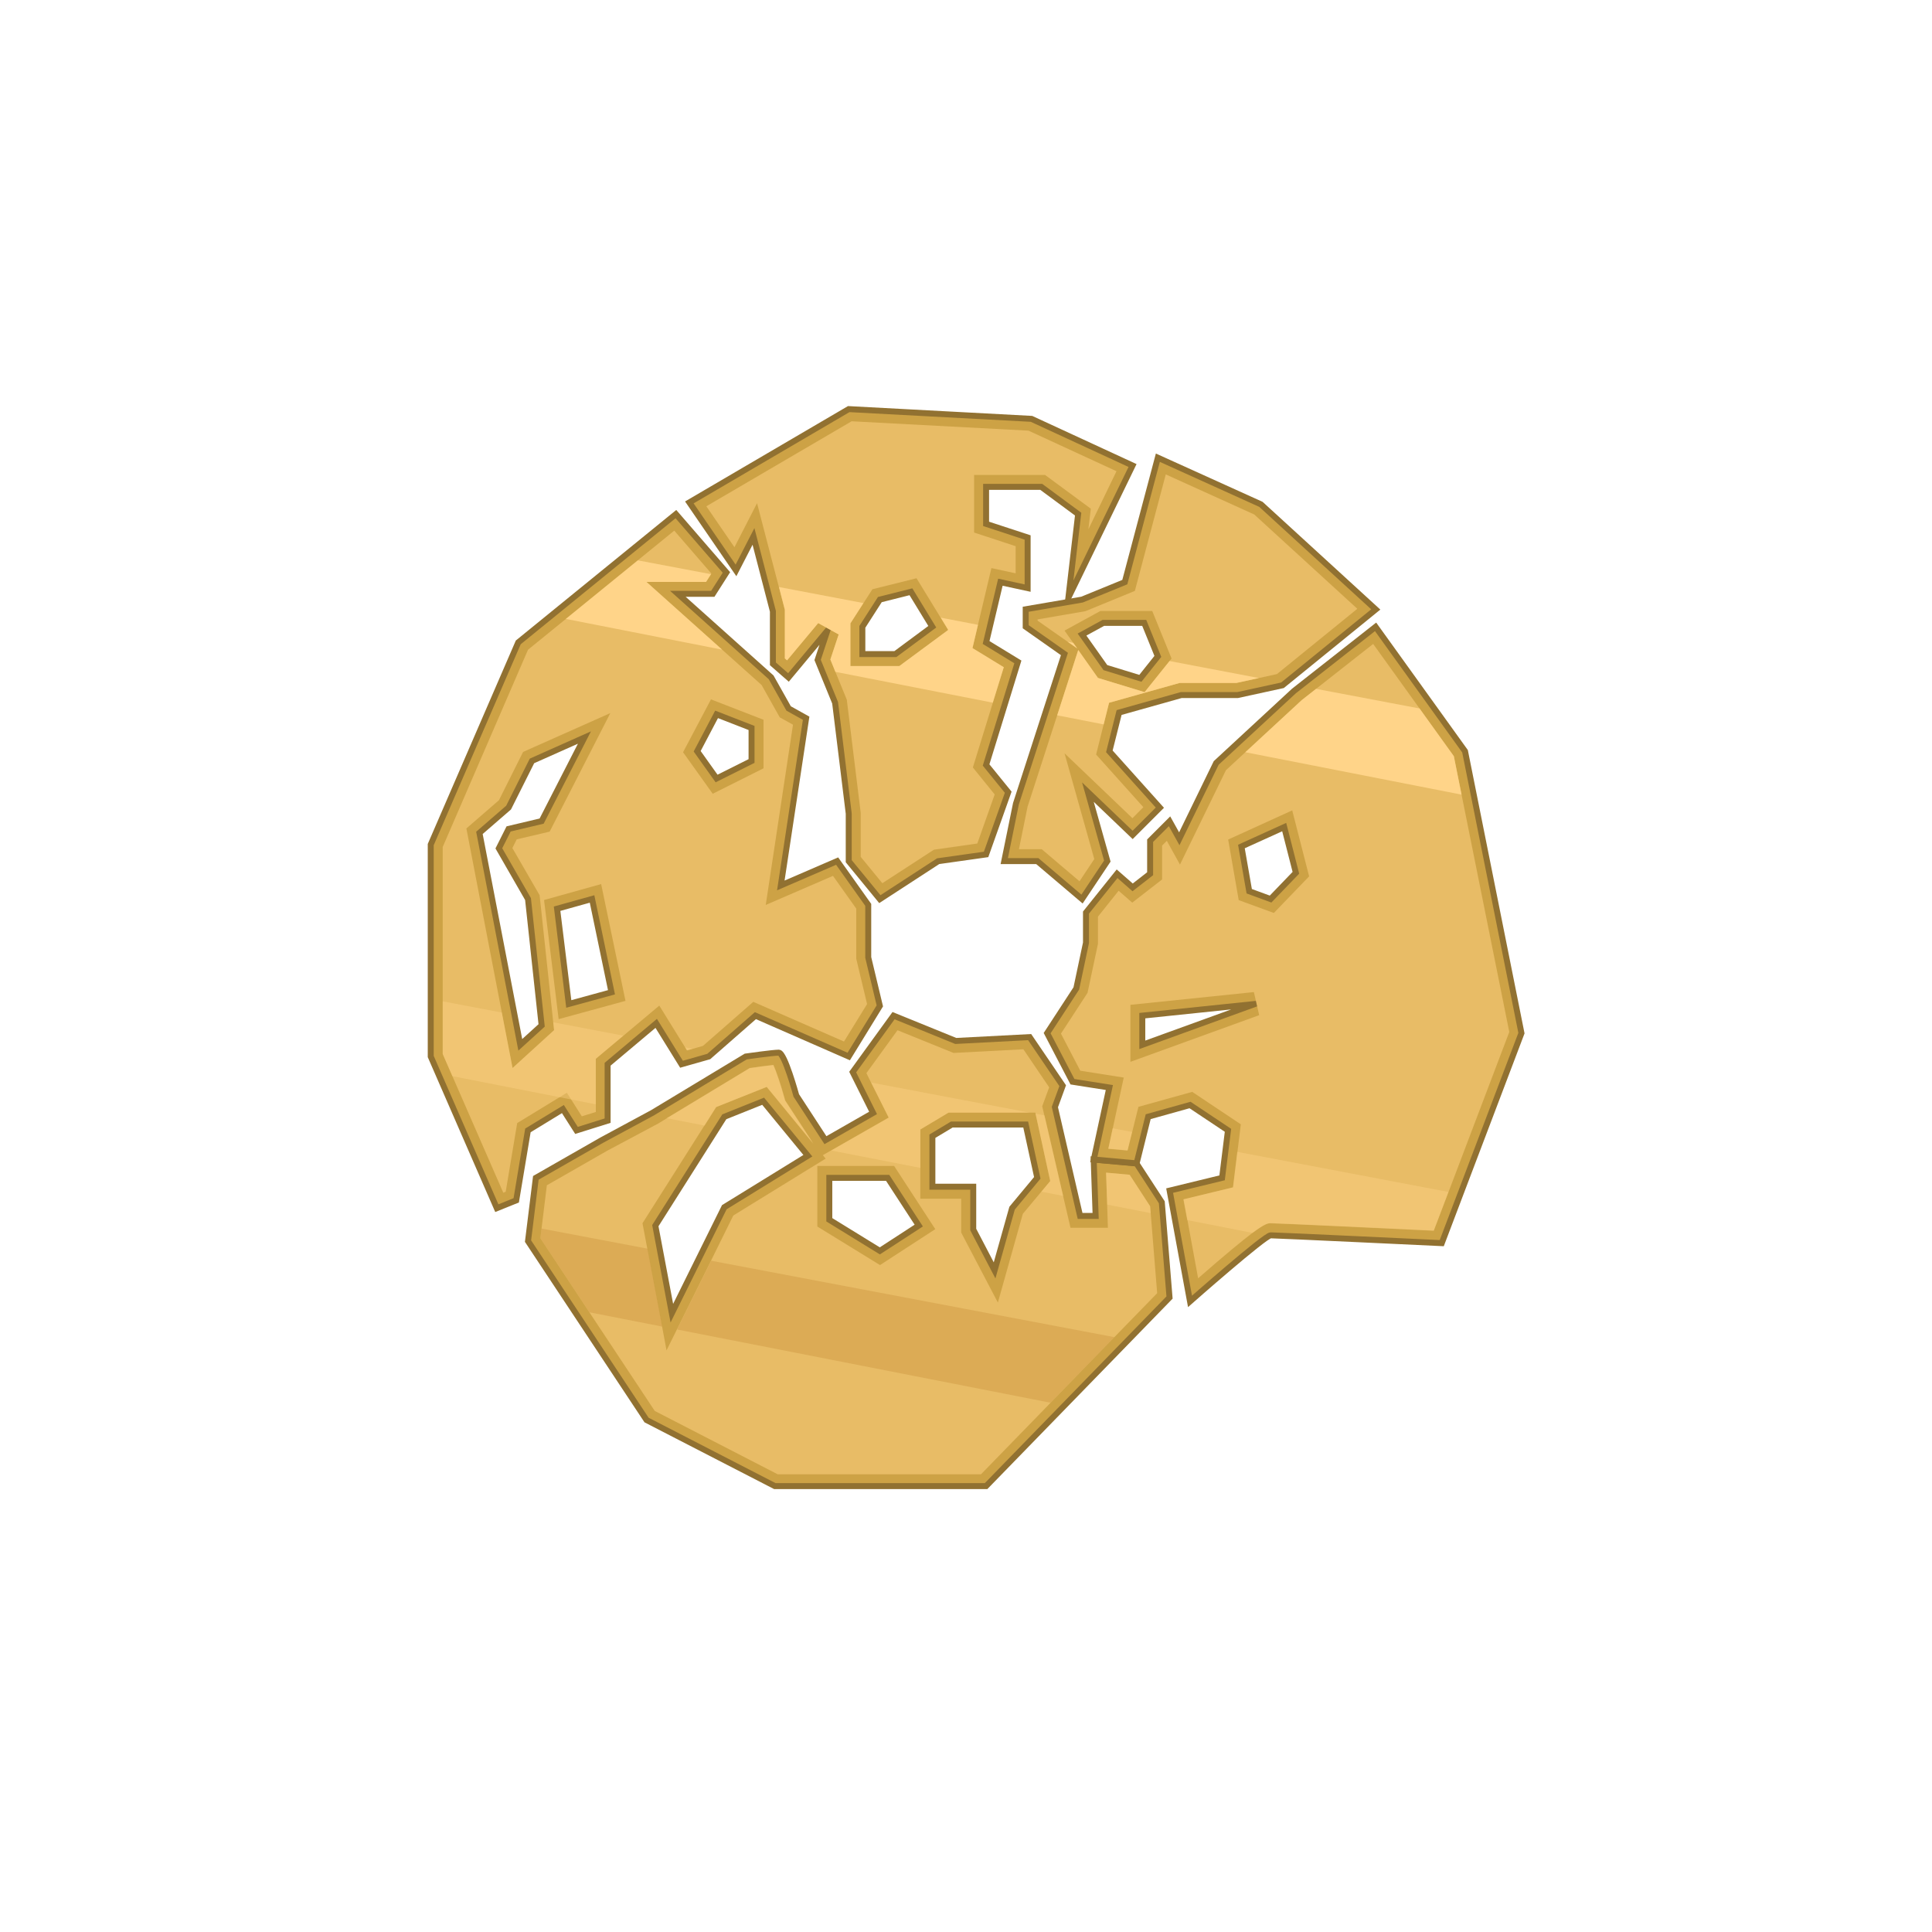
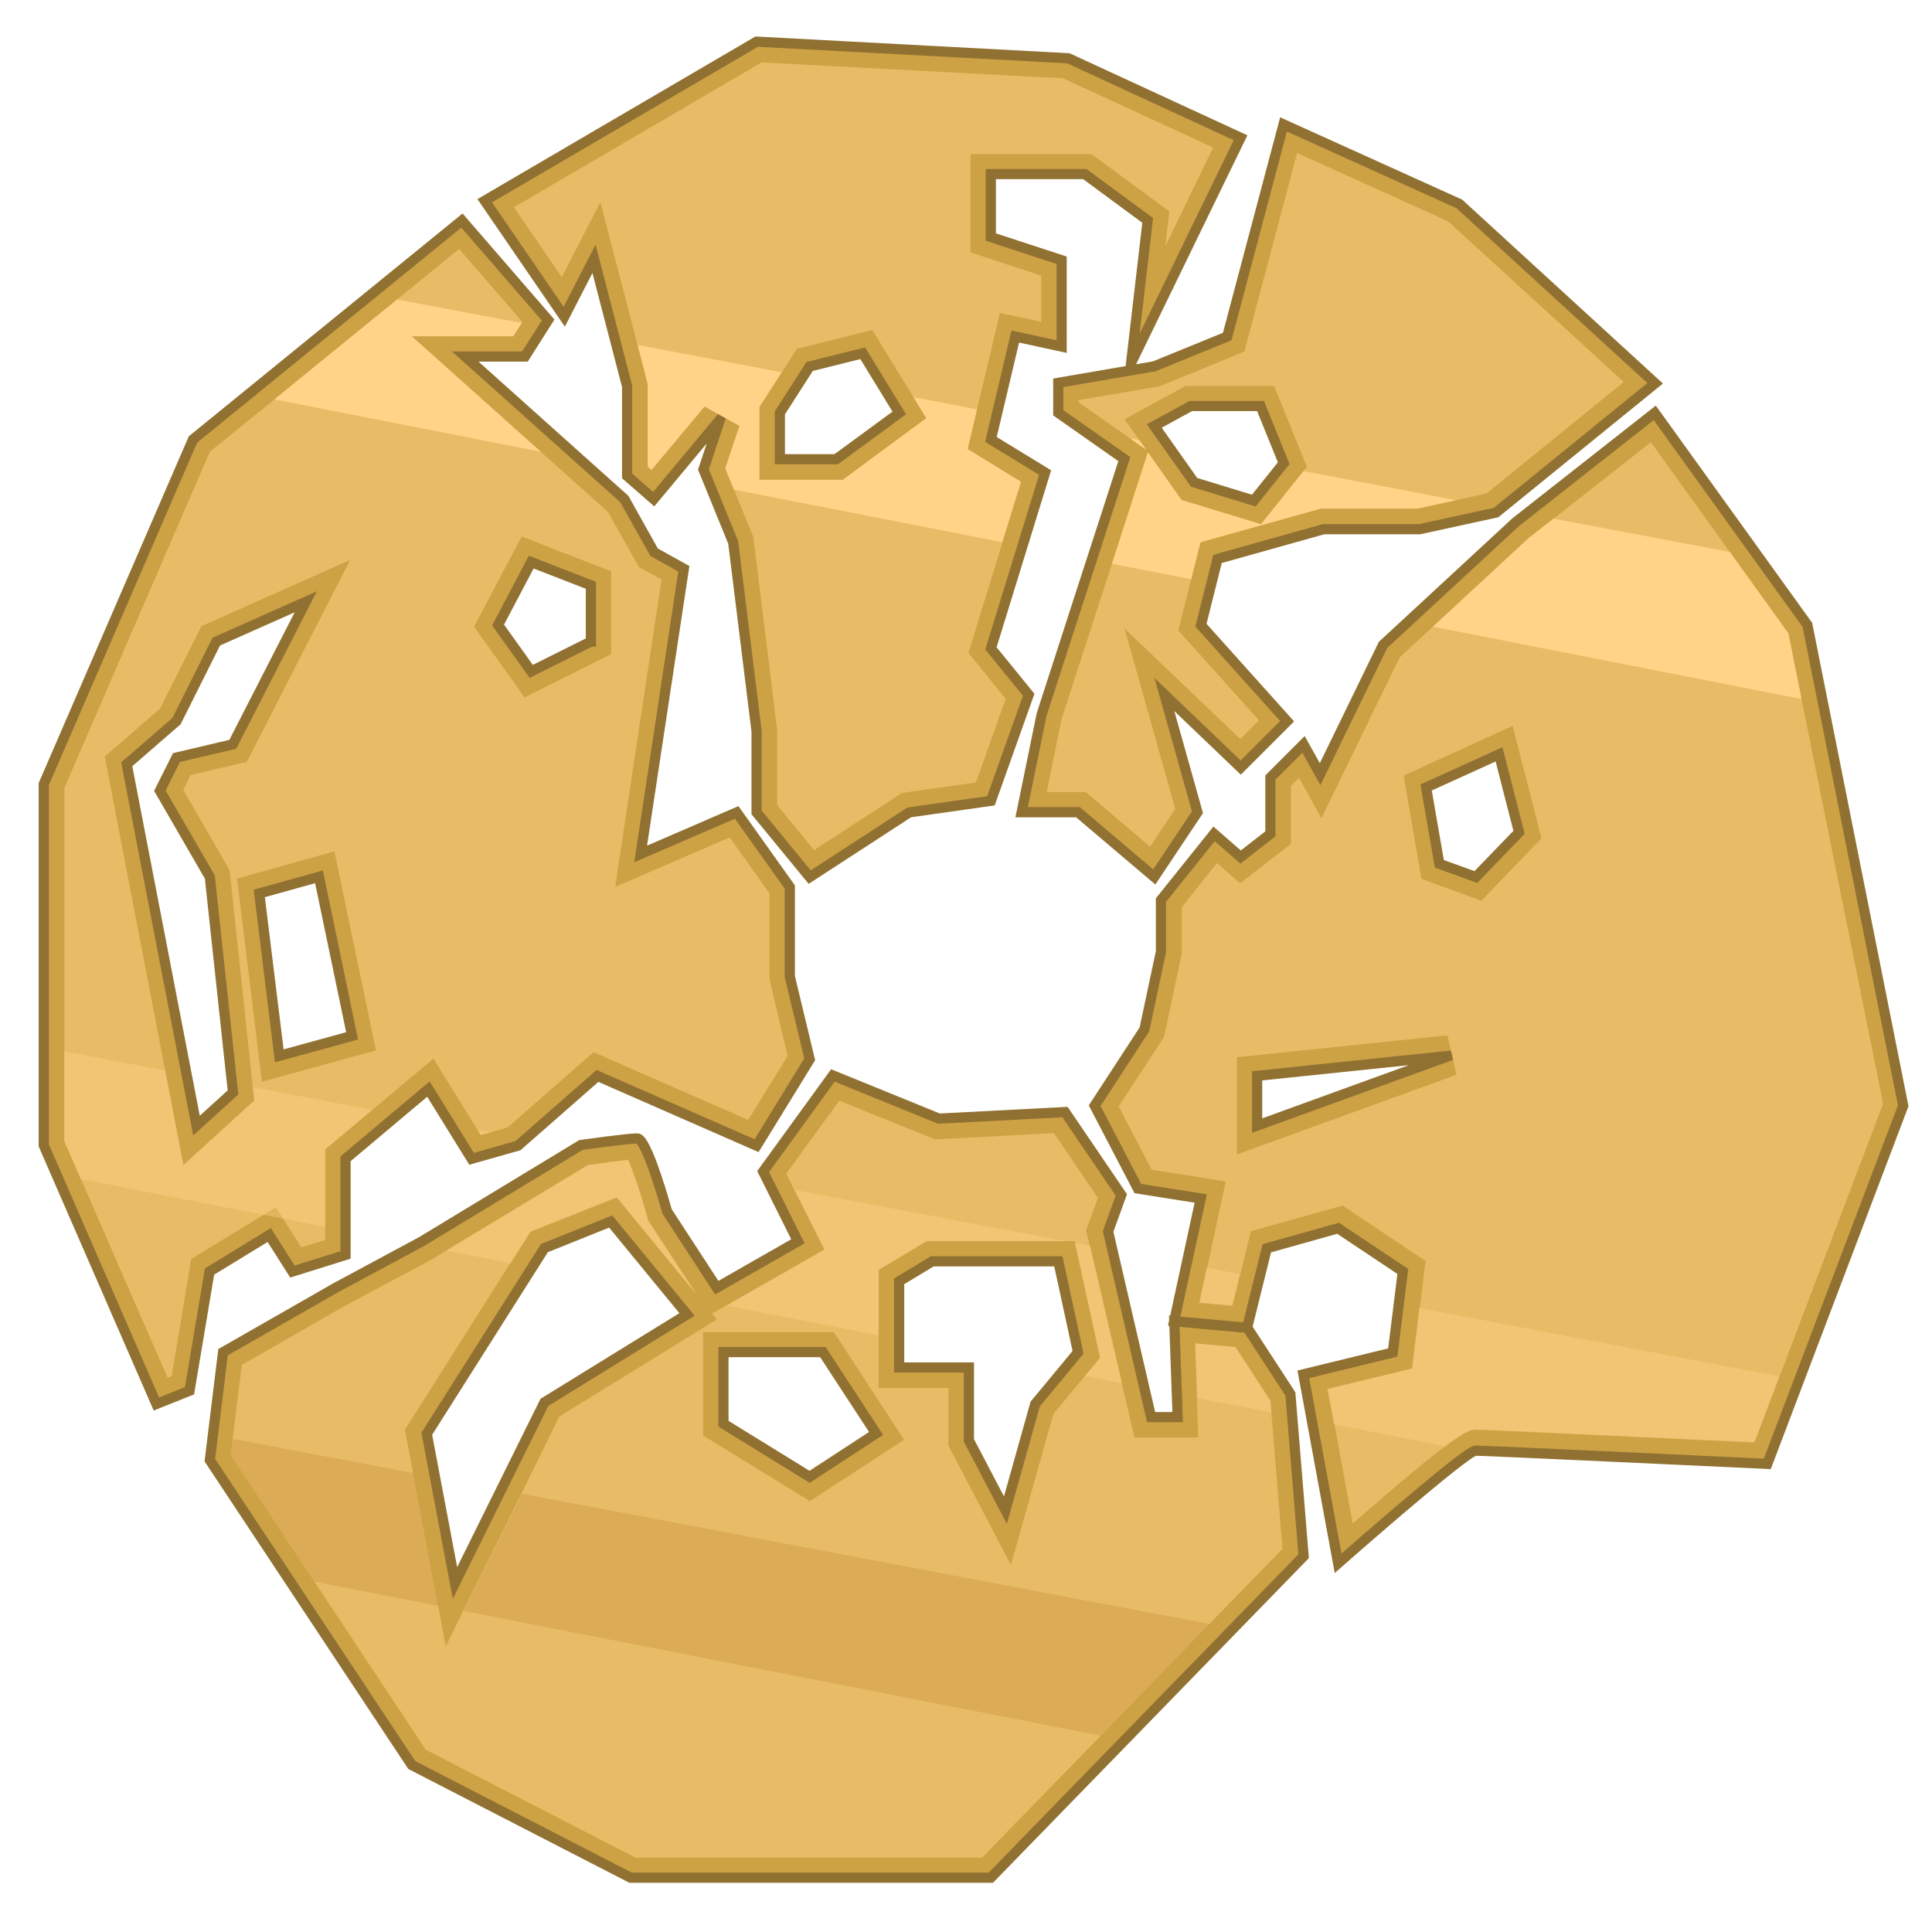
- <svg xmlns="http://www.w3.org/2000/svg" xml:space="preserve" id="Layer_2" x="0" y="0" style="enable-background:new 0 0 2000 2000" version="1.1" viewBox="0 0 2000 2000">
+ <svg xmlns="http://www.w3.org/2000/svg" xml:space="preserve" id="Layer_2_1_" x="0" y="0" style="enable-background:new 0 0 2000 2000" version="1.1" viewBox="0 0 2000 2000">
  <style>
-     .st0{fill:#cda245;stroke:#917131;stroke-width:6.177;stroke-miterlimit:10}.st1{fill:#e8bc66}.st2,.st3,.st4{fill:#ffd489}.st3,.st4{opacity:.39}.st4{fill:#c8913c}
+     .st0{fill:#cda245;stroke:#917131;stroke-width:10.533;stroke-miterlimit:10}.st1{fill:#e8bc66}.st2,.st3,.st4{fill:#ffd489}.st3,.st4{opacity:.39;enable-background:new}.st4{fill:#c8913c}
  </style>
-   <path d="m1202.7 1244.6-26.2-40.2-44.3-4 2 58.3h-16.1L1092 1146l8.1-22.1-34.2-50.3-76.5 4-64.4-26.2-42.3 58.4 21.1 42.3-49.3 28.2-30.2-46.3s-12.1-44.3-18.1-44.3c-6.1 0-34.2 4-34.2 4l-96.6 58.3-52.3 28.2-68.4 39.1-8.1 65.5L669.3 1470l132.8 68.4h218.7l189.9-195.2-8-98.6zm-452.9 5.1-54.3 109.7-17.1-90.6 71.4-112.7L790 1140l46.3 56.4-86.5 53.3zm161 45.2-52.3-32.2v-43.4h60.4l32.2 49.4-40.3 26.2zm136.9-44.2-18.1 64.4-22.1-42.3v-44.3h-42.3v-52.3l20.1-12.1h76.5l12 55.2-26.1 31.4z" class="st0" />
-   <path d="m1191.2 1255.8-.6-7.1-21.2-32.6-24.4-2.2 1.1 33 .8 24.1h-38.7l-7.7-33-19.4-83.4-2.2-9.4 7.2-19.6-26.7-39.4-72.3 3.8-58-23.5-32.2 44.4 4.8 9.7 18.2 36.3-59.5 34-8.6 4.9 2.9 3.6-95.6 58.9-23.1 46.8-35.3 71.2-10.7 21.6-4.6-24.6-15.3-80.7-5-26.3 64-101 12.1-19.2 52.4-20.9 48.2 58.7-29.2-44.7-.5-1.9c-3.4-12.6-8.4-27.6-11.6-34.7-6.1.6-15.7 1.9-24.5 3.2l-86 52-8.7 5.3L629 1191l-62.9 36-5.5 44.8-1.2 10.1 50.8 76.7 67.6 102 127.3 65.6h210.4l72-74 66.1-68 44.3-45.5-6.7-82.9zm-238.4-86.6 29.1-17.4h89.9l.2 1.1 15.2 69.7-9.2 11-19.2 23-25.8 91.8-38-72.5v-35h-42.3v-71.7zM846.2 1207h79.4l42.6 65.4-57.2 37.2-64.9-39.9V1207z" class="st1" />
-   <path d="M898.8 991.1v-54.4l-32.2-45.3-58.3 25.2 26.2-173.1-18.1-10.1-18.1-32.2-96.6-86.5h36.2l14.1-22.1-52.3-60.4L536.5 665l-90.6 209.3v219.4l68.4 157 20.1-8.1 12.1-72.4 36.2-22.1 14.1 22.1 32.2-10.1v-58.4l50.3-42.3 26.2 42.3 28.2-8 48.3-42.3 96.6 42.3 32.2-52.4-12-50.2zm-352.2-60.4 14.1 130.8-22.1 20.1-42.3-219.4 30.2-26.2 24.2-48.3 54.3-24.2-44.3 86.5-34.2 8.1-10.1 20.1 30.2 52.5zm42.2 108.6-12.1-98.6 36.2-10.1 20.1 96.6-44.2 12.1zM778 787.8l-36.2 18.1-20.1-28.2 20.1-38.2 36.2 14.1v34.2z" class="st0" />
-   <path d="M886.4 992.5v-51.9l-24.1-33.9-69.6 30.1 28.2-186.6-13.7-7.6-18.8-33.5-40.9-36.6-78.3-70.1h61.7l5.1-8 .4-.7-38.4-44.4-37.7 30.7-74.5 60.7-39.2 31.9-88.3 204.2v214.3l10 22.9 52.7 120.7 2.5-1 11.9-71.1 43.9-26.8 7.5-4.6 4.4 6.9 11.1 17.5 14.5-4.5v-55l28.5-23.9 37.2-31.2 26.8 43.3 1.9 3.1 5.8-1.6 10.7-3.1 52.1-45.6 93.9 41.1 23.9-38.8-11.2-46.9zm-312.8 73.9-43 39.2-11.1-57.4-36.7-190.6 33.7-29.2 25-50 90.3-40.2L569 860.9l-34.1 8-4.5 9 28.2 48.8 14.1 131.5.9 8.2zm4.7-11.4-15.1-123.3 59.1-16.5 25.2 120.9-69.2 18.9zm212-259.6-52.5 26.3-30.7-43L736 724l54.4 21.1v50.3z" class="st1" />
-   <path d="m1172.4 481.9-104.6-48.3-189.2-10.1-165 96.6 48.3 70.4 18.1-35.2 20.1 77.5v54.4l16.1 14.1 40.2-48.3-10 30.2 18.1 44.3 14.1 114.7v49.3l32.2 39.3 60.4-39.3 49.6-7 22.9-64.4-22.9-28.2 32.9-106.7-32.9-20.1 14.8-62.4 28.2 6.1v-52.4l-43-14.1V504h57.1l38.2 28.2-10.1 86.5 66.4-136.8zM926.9 677.1h-34.2v-28.2l18.1-28.2 32.2-8.1 22.1 36.2-38.2 28.3z" class="st0" />
-   <path d="m1155.8 487.8-91.1-42-183.1-9.7-150.4 88 29.1 42.4 23.4-45.6 22.6 86.8 6.1 23.5v50.3l2.3 2L847 645l21.2 11.8-8.6 25.9 5.2 12.8 11.8 28.8L891 841.4V887l22.4 27.3 53.4-34.7 44.9-6.4 18-50.8-22.6-27.9 20.7-67.1 11.3-36.7-32.4-19.8 5.7-24.1 13.9-58.7 25.1 5.4v-28.1l-43-14.1v-59.6h73.5l47.3 34.9-2.5 21.3 29.1-60.1zM981.6 652.1 931 689.5h-50.6v-44.2l13.5-21 9.2-14.3 45.7-11.4 25 40.9 7.8 12.6z" class="st1" />
-   <path d="M1516.6 777.7 1424 648.9l-84.5 66.4-80.5 74.5-38.2 78.5-10.1-18.1-20.1 20.1v34.2l-18.1 14.1-16.1-14.1-32.2 40.2V976l-10 47.2-30.2 46.3 26.2 50.3 38.2 6-16.1 74.5 44.3 4 12-48.3 43.3-12.1 39.3 26.2-6.1 49.2-54.3 13.2 21.1 114.7s77.5-68.4 83.5-68.4c6.1 0 177.1 8.1 177.1 8.1l82.5-217.4-58.4-291.8zm-334.1 303.9v-30.2l116.7-12.1-116.7 42.3zm132.8-150.9-22.1-8.1-8.1-46.3 44.3-20.1 12.1 47.3-26.2 27.2z" class="st0" />
-   <path d="m1513 822.6-8-39.8-35.5-49.4-48-66.8-59.1 46.5-14.9 11.7-58.3 53.9-20.1 18.6-47.6 97.7-13.6-24.6-4.9 4.9v35.1l-30.9 24-14.1-12.3-21.4 26.8v28.2l-10.8 50.7-27.5 42.2 20 38.4 45 7.1-11.3 52.3-4.6 21.3 19.9 1.8 4.8-19.3 6.4-25.8 55.7-15.5 50.3 33.6-3.5 28.4-4.5 36.8-51.3 12.4 4 21.4 11.1 60.4c28.8-25.2 46-39.3 56.5-47.2 13.3-9.9 16.1-9.9 18.8-9.9 5.6 0 131.1 5.9 168.7 7.7l15.3-40.2 62.8-165.4-49.4-245.7zm-175.3 16.3 17.5 68.3-36.5 37.9-36.4-13.3-10.9-62.7 66.3-30.2zm-167.5 260.3v-59L1298 1027l5.5 23.9-133.3 48.3z" class="st1" />
-   <path d="m1305.3 522.1-106.7-48.3-34.2 128.8-44.3 18.1-58.3 10v18.1l40.1 28.2-50.2 155-12.1 59.4h34.2l46.3 39.3 26.2-39.3-20.1-71.4 46.3 44.3 28.2-28.2-52.3-58.3 10.1-40.2 64.4-18.1h58.4l46.3-10.1 96.6-78.5-118.9-108.8zm-124.8 180.1-36.2-11.1-24.2-34.2 22.1-12.1h42.3l14.1 34.7-18.1 22.7z" class="st0" />
-   <path d="m1405.1 630.2-83.2 67.6-18.6 4.1h-.1l-23.4 5.1h-58.7l-73 20.5-5.6 22.4-7.8 31.2 48.9 54.5-11.3 11.4-70.3-67.2 30.8 109.5-15.3 23-39.1-33.2h-23.6l8.9-43.9 30.7-94.7 21.8-67.6 20.4 28.9 48.3 14.7 25.8-32.2 2.1-2.6-20-49.2h-53.7l-37.1 20.3 9 12.7 4.2 5.8-10-7-31.1-21.8v-1.3l49.5-8.5 51.2-21 32-120.6 91.6 41.5z" class="st1" />
-   <path d="m669.2 602.4 78.3 70.1-161.7-31.8 74.5-60.6h.1l75.6 14.3-5.1 8zM1006.7 670.9l32.4 19.8-11.4 36.7-162.9-31.9-5.2-12.8 8.6-25.9L847 645l-32.2 38.6-2.3-2v-50.4l-6.1-23.5 87.4 16.6-13.5 21v44.2H931l50.6-37.4-7.7-12.7 38.5 7.4zM1115.2 671.3l-10-7 5.8 1.2zM1303.2 701.9l-23.4 5.1h-58.7l-73 20.5-5.6 22.4-48.1-9.4 21.8-67.6 20.4 28.9 48.3 14.7 25.8-32.2zM1513 822.6l-223.8-43.9 58.3-53.9 14.9-11.7 107.1 20.3 35.5 49.4z" class="st2" />
-   <path d="m645.2 1072.1-28.5 23.9v47.2l-25.6-5.1-11.9-2.3-110.9-21.8-10-22.9v-54.5l61.2 11.6 11.1 57.4 43-39.2-.9-8.1zM711.1 1087.3l-1.9-3.1 7.8 1.4zM812.9 1139.1l29.2 44.7-48.2-58.7-52.4 20.9-12.1 19.2-39.2-7.7 86-52c8.8-1.3 18.5-2.5 24.5-3.2 3.3 7.2 8.2 22.2 11.6 34.7l.6 2.1zM1065.9 1151.8h-84l-29.1 17.4v39.8l-92.2-18 59.5-34-18.2-36.3zM1078 1233.6l9.2-11-15.2-69.7 9.3 1.8 19.3 83.3zM1167.1 1191.1l-19.9-1.8 4.6-21.3 20.1 3.8zM1190.6 1248.7l.6 7.1-45-8.8-1.2-33.1 24.4 2.2zM1499.4 1233.9l-15.3 40.2c-37.7-1.8-163.2-7.7-168.7-7.7-2.7 0-5.5 0-18.8 9.9L1229 1263l-4-21.4 51.3-12.4 4.5-36.8 218.6 41.5z" class="st3" />
-   <path d="m670.3 1292.6 15.3 80.7-75.4-14.8-50.8-76.6 1.2-10.1zM1153.6 1384.2l-66.1 67.9-386.6-75.8 35.3-71.2z" class="st4" />
+   <path d="m1335.8 1443-44.7-68.6-75.5-6.8 3.5 99.4h-27.5l-44.5-192.2 13.7-37.8-58.3-85.8L972 1158l-109.8-44.7-72.2 99.5 36 72.2-84 48-51.5-79s-20.7-75.5-30.8-75.5c-10.4 0-58.3 6.8-58.3 6.8l-164.7 99.8-89.2 48-116.6 66.7-13.7 111.7 209.1 315.7 226.5 116.6h372.9l323.8-332.8-13.7-168zm-772.2 8.7-92.6 187-29.2-154.5L563.6 1292l68.6-27.5 79 96.2-147.6 91zm274.5 77.1-89.2-55v-74.1h103l55 84.2-68.8 44.9zm233.5-75.3-30.8 109.8-37.8-72.2v-75.5h-72.2v-89.2l34.3-20.7h130.5l20.4 94.2-44.4 53.6z" class="st0" />
+   <path d="m1316.1 1462.1-1-12.1-36.2-55.5-41.7-3.8 1.9 56.3 1.3 41.1h-66l-13.2-56.3-33.1-142.2-3.8-16.1 12.3-33.4-45.6-67.1-123.2 6.5-98.9-40.1-55 75.6 8.2 16.5 31.1 61.9-101.4 58-14.6 8.4 4.9 6.1-163 100.4-39.3 79.8-60.2 121.4-18.2 36.9-7.8-41.9-26-137.6-8.5-44.8 109.1-172.3 20.7-32.7 89.4-35.6 82.2 100.1-49.8-76.2-.9-3.2c-5.8-21.6-14.3-47-19.8-59.2-10.4 1-26.8 3.2-41.8 5.5L461.5 1295l-14.9 9-89.2 47.6-107.1 61.4-9.4 76.4-2 17.2 86.6 130.8 115.3 173.9L657.9 1923h358.7l122.8-126.1 112.7-116 75.5-77.5-11.5-141.3zm-406.4-147.6 49.6-29.7h153.3l.3 1.9 25.9 118.9-15.6 18.8-32.7 39.2-44 156.5-64.8-123.7v-59.6h-72.2v-122.2h.1v-.1zM727.9 1379h135.4l72.6 111.5-97.5 63.5-110.6-68v-107h.1z" class="st1" />
+   <path d="M817.6 1010.9v-92.7l-55-77.2-99.4 43 44.7-295.2-30.8-17.2-30.8-55-164.7-147.5h61.8l24-37.8-89.2-103-278.4 226.6L45.3 811.7v374l116.6 267.7 34.3-13.7 20.7-123.4 61.8-37.8 24 37.8 55-17.2v-99.5l85.8-72.2 44.7 72.2 48-13.6 82.3-72.2 164.7 72.2 55-89.4-20.6-85.7zm-600.4-103 24 223-37.8 34.3-72.2-374 51.5-44.7 41.2-82.3 92.6-41.2L241 770.5l-58.3 13.7-17.2 34.3 51.7 89.4zm71.9 185.1-20.7-168.1 61.8-17.2 34.3 164.6-75.4 20.7zm322.5-428.8L549.9 695l-34.3-48 34.3-65.1 61.8 24v58.3z" class="st0" />
+   <path d="M796.5 1013.2v-88.4l-41.1-57.9-118.6 51.3 48-318.2-23.4-13-32.1-57.1-69.6-62.3-133.5-119.5h105.2l8.7-13.6.7-1.2-65.5-75.6-64.3 52.4-127 103.5-66.8 54.1L66.6 815.9v365.4l17.1 39.1 89.8 205.8 4.2-1.7 20.2-121.2 74.9-45.7 12.7-7.8 7.5 11.7 18.9 29.8 24.7-7.7v-93.7l48.6-40.8 63.5-53.2 45.7 73.8 3.2 5.4 9.8-2.7 18.2-5.4 88.8-77.8 160.1 70.1 40.8-66.1-18.8-80zm-533.3 126.1-73.3 66.8-18.9-97.9-62.6-325 57.4-49.8 42.7-85.2 154-68.6-107 209.1-58.1 13.6-7.7 15.3 48 83.2 24 224.2 1.5 14.3zm7.9-19.5-25.7-210.3 100.8-28.2 43 206.1-118.1 32.4zm361.5-442.6L543.1 722l-52.4-73.3 49.3-93.3 92.7 36v85.8h-.1z" class="st1" />
+   <path d="m1284.2 142.6-178.3-82.3-322.6-17.2-281.5 164.7 82.3 120.1 30.8-60L649.2 400v92.7l27.5 24 68.6-82.3-17.1 51.6 30.8 75.5L783.2 757v84l55 67 103-67 84.6-12 39.1-109.8-39.1-48 56.1-182-56.1-34.3 25.2-106.5 48 10.4v-89.4l-73.3-24v-65.2h97.3l65.1 48-17.2 147.5 113.3-233.1zM865.6 475.4h-58.3v-48l30.8-48 55-13.7 37.8 61.8-65.3 47.9z" class="st0" />
+   <path d="m1255.8 152.7-155.3-71.6-312.1-16.5-256.4 150 49.6 72.3 39.9-77.8 38.5 148 10.4 40.1V483l3.9 3.5 55.1-65.7 36.2 20.1L751 485l8.8 21.8 20.1 49.2 24.6 199.6v77.8l38.2 46.6 91.1-59.2 76.5-10.8 30.7-86.6-38.5-47.6 35.3-114.4 19.2-62.6-55.3-33.7 9.7-41.1 23.7-100.1 42.8 9.3v-47.9l-73.3-24V159.5h125.3l80.7 59.4-4.3 36.2 49.5-102.4zM958.9 432.9l-86.3 63.8h-86.2v-75.4l23-35.9L825 361l78-19.4 42.7 69.7 13.2 21.6z" class="st1" />
+   <path d="m1871 646.9-158-219.5-144 113.2-137.3 127-65.1 133.8-17.2-30.8-34.3 34.3v58.3l-30.8 24-27.5-24-55 68.6v53.4l-17.1 80.4-51.5 79 44.7 85.8 65.1 10.3-27.5 127 75.5 6.8 20.4-82.3 73.8-20.7 67 44.7-10.4 83.9-92.6 22.6 36 195.6s132.2-116.6 142.3-116.6c10.4 0 302 13.7 302 13.7l140.7-370.7-99.2-497.8zm-569.6 518.3v-51.5l199-20.7-199 72.2zm226.4-257.3-37.8-13.7-13.7-79 75.5-34.3 20.7 80.7-44.7 46.3z" class="st0" />
+   <path d="m1864.9 723.6-13.6-67.8-60.5-84.2-81.8-113.8-100.8 79.2-25.5 20-99.4 91.8-34.3 31.7-81.1 166.6-23.1-41.9-8.4 8.4v59.9l-52.6 40.9-24-21-36.4 45.7V987l-18.4 86.5-46.9 71.9 34.1 65.5 76.7 12.1-19.2 89.2-7.8 36.3 34 3 8.2-33 10.8-44 95-26.5 85.8 57.3-5.9 48.5-7.7 62.8-87.5 21.1 6.8 36.4 18.9 103c49.2-43 78.4-67 96.3-80.4 22.7-16.9 27.5-16.9 32.1-16.9 9.5 0 223.5 10.1 287.7 13.2l26-68.6 107-282-84.5-418.8zm-299 27.8 29.8 116.4-62.2 64.7-62.1-22.7-18.4-106.9 112.9-51.5zm-285.5 443.7v-100.7l218-22.6 9.4 40.8-227.4 82.5z" class="st1" />
+   <path d="m1510.7 211.1-182-82.3-58.3 219.6-75.5 30.8-99.4 17.1v31l68.4 48-85.6 264.3-20.7 101.2h58.3l79 67 44.7-67-34.2-121.8 79 75.6 48-48-89.2-99.4 17.2-68.6 109.8-30.8h99.5l79-17.2 164.7-133.8-202.7-185.7zm-212.8 307.1-61.8-18.9-41.2-58.3 37.8-20.7h72.2l24 59.2-31 38.7z" class="st0" />
+   <path d="M1680.9 395.4 1539 510.7l-31.6 7.1h-.2l-39.9 8.7h-100.1l-124.5 34.8-9.6 38.3-13.3 53.1 83.5 93-19.3 19.4-119.9-114.5 52.5 186.7-26 39.2-66.7-56.6h-40.3l15.2-74.9 52.3-161.4 37.2-115.3 34.8 49.3 82.3 25.1 44-55 3.6-4.3-34.1-83.9h-91.6l-63.2 34.5 15.4 21.7 7.1 9.9-17-12-53.1-37.2v-2.2l84.4-14.4 87.3-35.9 54.6-205.5 156.2 70.7z" class="st1" />
+   <path d="m426.2 348.1 133.5 119.5L284 413.4l127-103.3h.1L540 334.4l-8.7 13.7zM1001.6 464.8l55.2 33.9-19.4 62.5-277.7-54.4-8.9-21.9 14.7-44.1-36.2-20.1-54.9 65.8-3.9-3.4v-85.9l-10.4-40.1L809 385.4l-23 35.8v75.5h86.5l86.4-63.8-13.2-21.7 65.7 12.6zM1186.6 465.6l-17-12 9.9 2.1zM1507.2 517.8l-39.9 8.7h-100.1l-124.5 34.8-9.6 38.3-82-16 37.2-115.3 34.8 49.3 82.3 25.1 44-55zM1864.9 723.6l-381.5-74.9 99.3-91.9 25.5-19.9 182.5 34.5 60.6 84.2z" class="st2" />
+   <path d="m385.3 1149-48.6 40.8v80.4l-43.7-8.7-20.3-3.9-189.2-37.2-16.9-39v-93l104.3 19.8 18.9 97.9 73.4-66.8-1.6-13.9zM497.6 1174.9l-3.3-5.4 13.3 2.5zM671.2 1263.3l49.8 76.2-82.2-100.1-89.4 35.6-20.7 32.7-66.8-13.2 146.7-88.7c15-2.2 31.5-4.2 41.8-5.5 5.6 12.3 14 37.9 19.8 59.2l1 3.8zM1102.5 1284.8H959.3l-49.6 29.7v67.9l-157.2-30.8 101.5-57.8-31.1-61.9zM1123.2 1424.4l15.6-18.8-25.9-118.9 15.9 3.2 32.9 142zM1275.1 1351.9l-33.9-3.2 7.8-36.3 34.3 6.5zM1315.1 1450.1l1 12-76.6-14.9-2-56.5 41.5 3.7zM1841.8 1424.8l-26 68.6c-64.2-3-278.3-13.2-287.7-13.2-4.6 0-9.4 0-32.1 16.9l-115.3-22.7-6.8-36.4 87.5-21.1 7.7-62.8 372.7 70.7z" class="st3" />
+   <path d="m428.1 1524.9 26 137.6-128.6-25.2-86.6-130.6 2.1-17.2zM1252.1 1681.1l-112.7 115.7-659.3-129.1 60.3-121.4z" class="st4" />
</svg>
